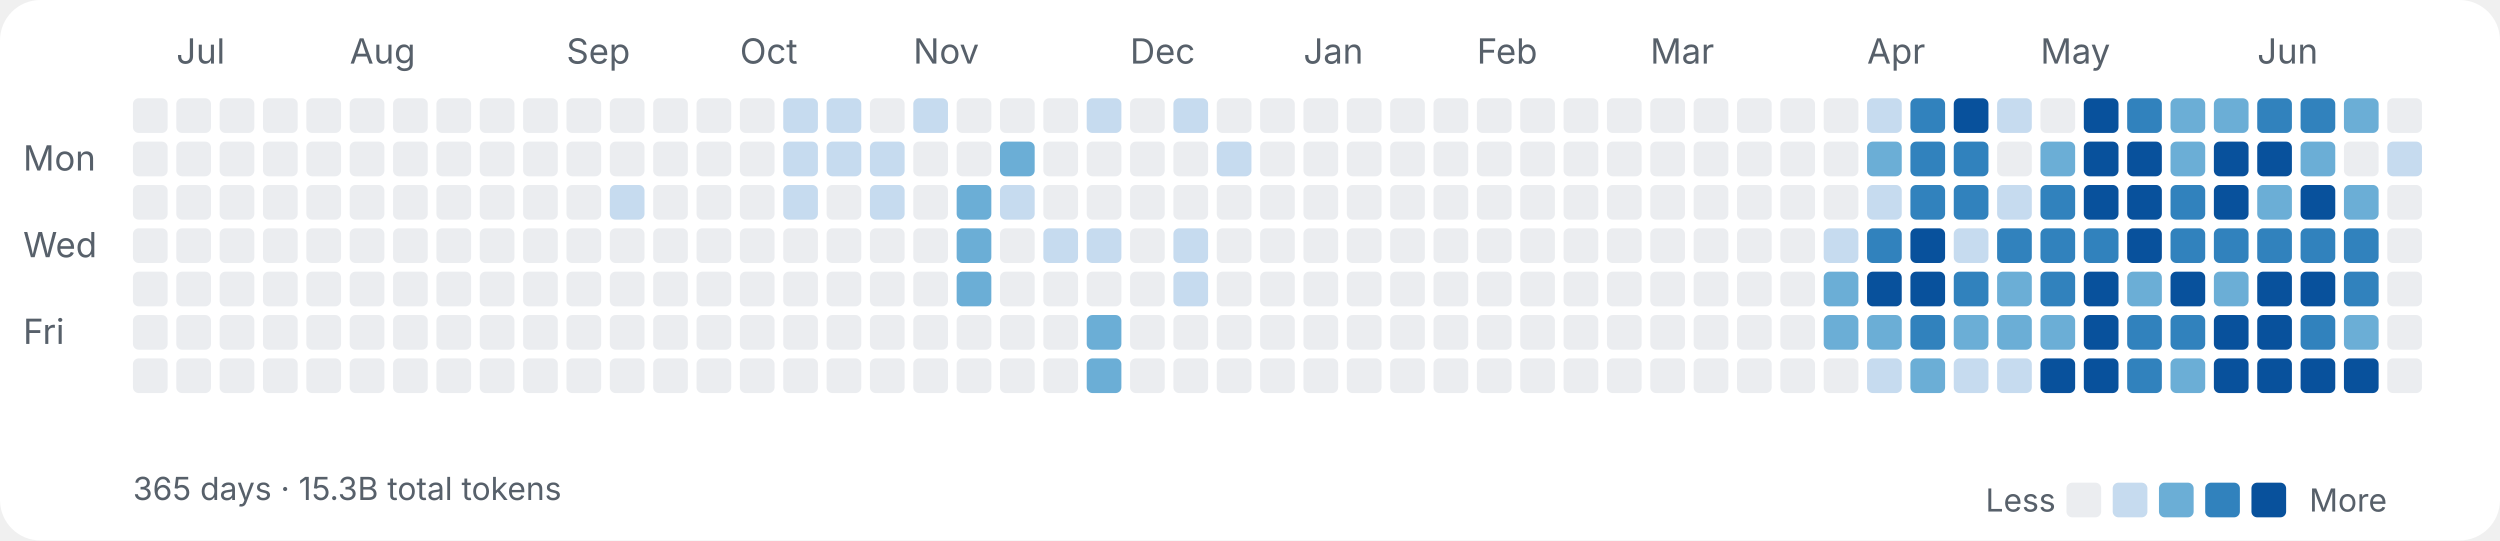
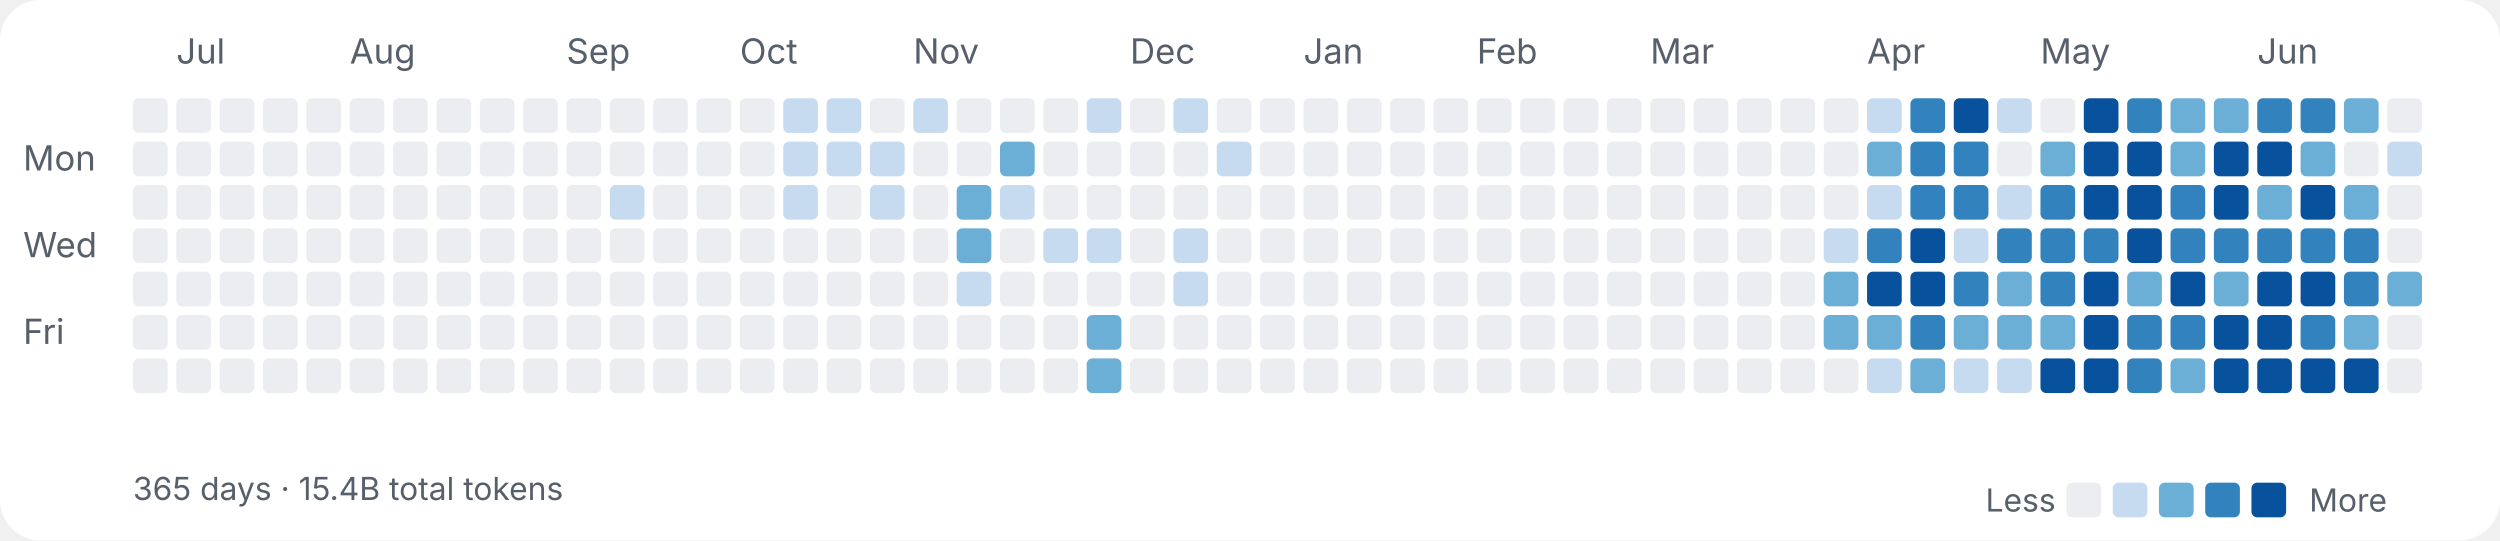
<svg xmlns="http://www.w3.org/2000/svg" width="865" height="187" viewBox="0 0 865 187" fill="none">
  <style>
.label{font:12px ui-sans-serif,system-ui,-apple-system,sans-serif;fill:#57606a}
.sub{font:11px ui-sans-serif,system-ui,-apple-system,sans-serif;fill:#57606a}
</style>
  <rect width="100%" height="100%" rx="14" fill="#ffffff" />
  <text class="label" x="8" y="59">Mon</text>
  <text class="label" x="8" y="89">Wed</text>
  <text class="label" x="8" y="119">Fri</text>
  <rect x="46" y="34" width="12" height="12" rx="2" fill="#ebedf0" />
  <rect x="46" y="49" width="12" height="12" rx="2" fill="#ebedf0" />
  <rect x="46" y="64" width="12" height="12" rx="2" fill="#ebedf0" />
  <rect x="46" y="79" width="12" height="12" rx="2" fill="#ebedf0" />
  <rect x="46" y="94" width="12" height="12" rx="2" fill="#ebedf0" />
  <rect x="46" y="109" width="12" height="12" rx="2" fill="#ebedf0" />
  <rect x="46" y="124" width="12" height="12" rx="2" fill="#ebedf0" />
  <text class="label" x="61" y="22">Jul</text>
  <rect x="61" y="34" width="12" height="12" rx="2" fill="#ebedf0" />
  <rect x="61" y="49" width="12" height="12" rx="2" fill="#ebedf0" />
  <rect x="61" y="64" width="12" height="12" rx="2" fill="#ebedf0" />
  <rect x="61" y="79" width="12" height="12" rx="2" fill="#ebedf0" />
  <rect x="61" y="94" width="12" height="12" rx="2" fill="#ebedf0" />
  <rect x="61" y="109" width="12" height="12" rx="2" fill="#ebedf0" />
  <rect x="61" y="124" width="12" height="12" rx="2" fill="#ebedf0" />
  <rect x="76" y="34" width="12" height="12" rx="2" fill="#ebedf0" />
  <rect x="76" y="49" width="12" height="12" rx="2" fill="#ebedf0" />
  <rect x="76" y="64" width="12" height="12" rx="2" fill="#ebedf0" />
  <rect x="76" y="79" width="12" height="12" rx="2" fill="#ebedf0" />
  <rect x="76" y="94" width="12" height="12" rx="2" fill="#ebedf0" />
  <rect x="76" y="109" width="12" height="12" rx="2" fill="#ebedf0" />
  <rect x="76" y="124" width="12" height="12" rx="2" fill="#ebedf0" />
  <rect x="91" y="34" width="12" height="12" rx="2" fill="#ebedf0" />
  <rect x="91" y="49" width="12" height="12" rx="2" fill="#ebedf0" />
  <rect x="91" y="64" width="12" height="12" rx="2" fill="#ebedf0" />
  <rect x="91" y="79" width="12" height="12" rx="2" fill="#ebedf0" />
  <rect x="91" y="94" width="12" height="12" rx="2" fill="#ebedf0" />
  <rect x="91" y="109" width="12" height="12" rx="2" fill="#ebedf0" />
  <rect x="91" y="124" width="12" height="12" rx="2" fill="#ebedf0" />
  <rect x="106" y="34" width="12" height="12" rx="2" fill="#ebedf0" />
  <rect x="106" y="49" width="12" height="12" rx="2" fill="#ebedf0" />
  <rect x="106" y="64" width="12" height="12" rx="2" fill="#ebedf0" />
  <rect x="106" y="79" width="12" height="12" rx="2" fill="#ebedf0" />
  <rect x="106" y="94" width="12" height="12" rx="2" fill="#ebedf0" />
  <rect x="106" y="109" width="12" height="12" rx="2" fill="#ebedf0" />
  <rect x="106" y="124" width="12" height="12" rx="2" fill="#ebedf0" />
  <text class="label" x="121" y="22">Aug</text>
  <rect x="121" y="34" width="12" height="12" rx="2" fill="#ebedf0" />
  <rect x="121" y="49" width="12" height="12" rx="2" fill="#ebedf0" />
  <rect x="121" y="64" width="12" height="12" rx="2" fill="#ebedf0" />
  <rect x="121" y="79" width="12" height="12" rx="2" fill="#ebedf0" />
  <rect x="121" y="94" width="12" height="12" rx="2" fill="#ebedf0" />
  <rect x="121" y="109" width="12" height="12" rx="2" fill="#ebedf0" />
  <rect x="121" y="124" width="12" height="12" rx="2" fill="#ebedf0" />
  <rect x="136" y="34" width="12" height="12" rx="2" fill="#ebedf0" />
  <rect x="136" y="49" width="12" height="12" rx="2" fill="#ebedf0" />
  <rect x="136" y="64" width="12" height="12" rx="2" fill="#ebedf0" />
  <rect x="136" y="79" width="12" height="12" rx="2" fill="#ebedf0" />
  <rect x="136" y="94" width="12" height="12" rx="2" fill="#ebedf0" />
  <rect x="136" y="109" width="12" height="12" rx="2" fill="#ebedf0" />
  <rect x="136" y="124" width="12" height="12" rx="2" fill="#ebedf0" />
  <rect x="151" y="34" width="12" height="12" rx="2" fill="#ebedf0" />
  <rect x="151" y="49" width="12" height="12" rx="2" fill="#ebedf0" />
  <rect x="151" y="64" width="12" height="12" rx="2" fill="#ebedf0" />
  <rect x="151" y="79" width="12" height="12" rx="2" fill="#ebedf0" />
  <rect x="151" y="94" width="12" height="12" rx="2" fill="#ebedf0" />
  <rect x="151" y="109" width="12" height="12" rx="2" fill="#ebedf0" />
  <rect x="151" y="124" width="12" height="12" rx="2" fill="#ebedf0" />
  <rect x="166" y="34" width="12" height="12" rx="2" fill="#ebedf0" />
  <rect x="166" y="49" width="12" height="12" rx="2" fill="#ebedf0" />
  <rect x="166" y="64" width="12" height="12" rx="2" fill="#ebedf0" />
  <rect x="166" y="79" width="12" height="12" rx="2" fill="#ebedf0" />
  <rect x="166" y="94" width="12" height="12" rx="2" fill="#ebedf0" />
  <rect x="166" y="109" width="12" height="12" rx="2" fill="#ebedf0" />
  <rect x="166" y="124" width="12" height="12" rx="2" fill="#ebedf0" />
  <rect x="181" y="34" width="12" height="12" rx="2" fill="#ebedf0" />
  <rect x="181" y="49" width="12" height="12" rx="2" fill="#ebedf0" />
  <rect x="181" y="64" width="12" height="12" rx="2" fill="#ebedf0" />
  <rect x="181" y="79" width="12" height="12" rx="2" fill="#ebedf0" />
  <rect x="181" y="94" width="12" height="12" rx="2" fill="#ebedf0" />
  <rect x="181" y="109" width="12" height="12" rx="2" fill="#ebedf0" />
  <rect x="181" y="124" width="12" height="12" rx="2" fill="#ebedf0" />
  <text class="label" x="196" y="22">Sep</text>
  <rect x="196" y="34" width="12" height="12" rx="2" fill="#ebedf0" />
  <rect x="196" y="49" width="12" height="12" rx="2" fill="#ebedf0" />
  <rect x="196" y="64" width="12" height="12" rx="2" fill="#ebedf0" />
  <rect x="196" y="79" width="12" height="12" rx="2" fill="#ebedf0" />
  <rect x="196" y="94" width="12" height="12" rx="2" fill="#ebedf0" />
  <rect x="196" y="109" width="12" height="12" rx="2" fill="#ebedf0" />
  <rect x="196" y="124" width="12" height="12" rx="2" fill="#ebedf0" />
  <rect x="211" y="34" width="12" height="12" rx="2" fill="#ebedf0" />
  <rect x="211" y="49" width="12" height="12" rx="2" fill="#ebedf0" />
  <rect x="211" y="64" width="12" height="12" rx="2" fill="#c6dbef" />
  <rect x="211" y="79" width="12" height="12" rx="2" fill="#ebedf0" />
  <rect x="211" y="94" width="12" height="12" rx="2" fill="#ebedf0" />
  <rect x="211" y="109" width="12" height="12" rx="2" fill="#ebedf0" />
  <rect x="211" y="124" width="12" height="12" rx="2" fill="#ebedf0" />
  <rect x="226" y="34" width="12" height="12" rx="2" fill="#ebedf0" />
  <rect x="226" y="49" width="12" height="12" rx="2" fill="#ebedf0" />
  <rect x="226" y="64" width="12" height="12" rx="2" fill="#ebedf0" />
  <rect x="226" y="79" width="12" height="12" rx="2" fill="#ebedf0" />
  <rect x="226" y="94" width="12" height="12" rx="2" fill="#ebedf0" />
  <rect x="226" y="109" width="12" height="12" rx="2" fill="#ebedf0" />
  <rect x="226" y="124" width="12" height="12" rx="2" fill="#ebedf0" />
  <rect x="241" y="34" width="12" height="12" rx="2" fill="#ebedf0" />
  <rect x="241" y="49" width="12" height="12" rx="2" fill="#ebedf0" />
  <rect x="241" y="64" width="12" height="12" rx="2" fill="#ebedf0" />
  <rect x="241" y="79" width="12" height="12" rx="2" fill="#ebedf0" />
  <rect x="241" y="94" width="12" height="12" rx="2" fill="#ebedf0" />
  <rect x="241" y="109" width="12" height="12" rx="2" fill="#ebedf0" />
  <rect x="241" y="124" width="12" height="12" rx="2" fill="#ebedf0" />
  <text class="label" x="256" y="22">Oct</text>
  <rect x="256" y="34" width="12" height="12" rx="2" fill="#ebedf0" />
  <rect x="256" y="49" width="12" height="12" rx="2" fill="#ebedf0" />
  <rect x="256" y="64" width="12" height="12" rx="2" fill="#ebedf0" />
  <rect x="256" y="79" width="12" height="12" rx="2" fill="#ebedf0" />
  <rect x="256" y="94" width="12" height="12" rx="2" fill="#ebedf0" />
  <rect x="256" y="109" width="12" height="12" rx="2" fill="#ebedf0" />
  <rect x="256" y="124" width="12" height="12" rx="2" fill="#ebedf0" />
  <rect x="271" y="34" width="12" height="12" rx="2" fill="#c6dbef" />
  <rect x="271" y="49" width="12" height="12" rx="2" fill="#c6dbef" />
  <rect x="271" y="64" width="12" height="12" rx="2" fill="#c6dbef" />
  <rect x="271" y="79" width="12" height="12" rx="2" fill="#ebedf0" />
  <rect x="271" y="94" width="12" height="12" rx="2" fill="#ebedf0" />
  <rect x="271" y="109" width="12" height="12" rx="2" fill="#ebedf0" />
  <rect x="271" y="124" width="12" height="12" rx="2" fill="#ebedf0" />
  <rect x="286" y="34" width="12" height="12" rx="2" fill="#c6dbef" />
  <rect x="286" y="49" width="12" height="12" rx="2" fill="#c6dbef" />
  <rect x="286" y="64" width="12" height="12" rx="2" fill="#ebedf0" />
  <rect x="286" y="79" width="12" height="12" rx="2" fill="#ebedf0" />
  <rect x="286" y="94" width="12" height="12" rx="2" fill="#ebedf0" />
  <rect x="286" y="109" width="12" height="12" rx="2" fill="#ebedf0" />
  <rect x="286" y="124" width="12" height="12" rx="2" fill="#ebedf0" />
  <rect x="301" y="34" width="12" height="12" rx="2" fill="#ebedf0" />
  <rect x="301" y="49" width="12" height="12" rx="2" fill="#c6dbef" />
  <rect x="301" y="64" width="12" height="12" rx="2" fill="#c6dbef" />
  <rect x="301" y="79" width="12" height="12" rx="2" fill="#ebedf0" />
  <rect x="301" y="94" width="12" height="12" rx="2" fill="#ebedf0" />
  <rect x="301" y="109" width="12" height="12" rx="2" fill="#ebedf0" />
  <rect x="301" y="124" width="12" height="12" rx="2" fill="#ebedf0" />
  <text class="label" x="316" y="22">Nov</text>
  <rect x="316" y="34" width="12" height="12" rx="2" fill="#c6dbef" />
  <rect x="316" y="49" width="12" height="12" rx="2" fill="#ebedf0" />
  <rect x="316" y="64" width="12" height="12" rx="2" fill="#ebedf0" />
  <rect x="316" y="79" width="12" height="12" rx="2" fill="#ebedf0" />
  <rect x="316" y="94" width="12" height="12" rx="2" fill="#ebedf0" />
  <rect x="316" y="109" width="12" height="12" rx="2" fill="#ebedf0" />
  <rect x="316" y="124" width="12" height="12" rx="2" fill="#ebedf0" />
  <rect x="331" y="34" width="12" height="12" rx="2" fill="#ebedf0" />
  <rect x="331" y="49" width="12" height="12" rx="2" fill="#ebedf0" />
  <rect x="331" y="64" width="12" height="12" rx="2" fill="#6baed6" />
  <rect x="331" y="79" width="12" height="12" rx="2" fill="#6baed6" />
-   <rect x="331" y="94" width="12" height="12" rx="2" fill="#6baed6" />
+   <rect x="331" y="94" width="12" height="12" rx="2" fill="#c6dbef" />
  <rect x="331" y="109" width="12" height="12" rx="2" fill="#ebedf0" />
  <rect x="331" y="124" width="12" height="12" rx="2" fill="#ebedf0" />
  <rect x="346" y="34" width="12" height="12" rx="2" fill="#ebedf0" />
  <rect x="346" y="49" width="12" height="12" rx="2" fill="#6baed6" />
  <rect x="346" y="64" width="12" height="12" rx="2" fill="#c6dbef" />
  <rect x="346" y="79" width="12" height="12" rx="2" fill="#ebedf0" />
  <rect x="346" y="94" width="12" height="12" rx="2" fill="#ebedf0" />
  <rect x="346" y="109" width="12" height="12" rx="2" fill="#ebedf0" />
  <rect x="346" y="124" width="12" height="12" rx="2" fill="#ebedf0" />
  <rect x="361" y="34" width="12" height="12" rx="2" fill="#ebedf0" />
  <rect x="361" y="49" width="12" height="12" rx="2" fill="#ebedf0" />
  <rect x="361" y="64" width="12" height="12" rx="2" fill="#ebedf0" />
  <rect x="361" y="79" width="12" height="12" rx="2" fill="#c6dbef" />
  <rect x="361" y="94" width="12" height="12" rx="2" fill="#ebedf0" />
  <rect x="361" y="109" width="12" height="12" rx="2" fill="#ebedf0" />
  <rect x="361" y="124" width="12" height="12" rx="2" fill="#ebedf0" />
  <rect x="376" y="34" width="12" height="12" rx="2" fill="#c6dbef" />
  <rect x="376" y="49" width="12" height="12" rx="2" fill="#ebedf0" />
  <rect x="376" y="64" width="12" height="12" rx="2" fill="#ebedf0" />
  <rect x="376" y="79" width="12" height="12" rx="2" fill="#c6dbef" />
  <rect x="376" y="94" width="12" height="12" rx="2" fill="#ebedf0" />
  <rect x="376" y="109" width="12" height="12" rx="2" fill="#6baed6" />
  <rect x="376" y="124" width="12" height="12" rx="2" fill="#6baed6" />
  <text class="label" x="391" y="22">Dec</text>
  <rect x="391" y="34" width="12" height="12" rx="2" fill="#ebedf0" />
  <rect x="391" y="49" width="12" height="12" rx="2" fill="#ebedf0" />
  <rect x="391" y="64" width="12" height="12" rx="2" fill="#ebedf0" />
  <rect x="391" y="79" width="12" height="12" rx="2" fill="#ebedf0" />
  <rect x="391" y="94" width="12" height="12" rx="2" fill="#ebedf0" />
  <rect x="391" y="109" width="12" height="12" rx="2" fill="#ebedf0" />
  <rect x="391" y="124" width="12" height="12" rx="2" fill="#ebedf0" />
  <rect x="406" y="34" width="12" height="12" rx="2" fill="#c6dbef" />
  <rect x="406" y="49" width="12" height="12" rx="2" fill="#ebedf0" />
  <rect x="406" y="64" width="12" height="12" rx="2" fill="#ebedf0" />
  <rect x="406" y="79" width="12" height="12" rx="2" fill="#c6dbef" />
  <rect x="406" y="94" width="12" height="12" rx="2" fill="#c6dbef" />
  <rect x="406" y="109" width="12" height="12" rx="2" fill="#ebedf0" />
  <rect x="406" y="124" width="12" height="12" rx="2" fill="#ebedf0" />
  <rect x="421" y="34" width="12" height="12" rx="2" fill="#ebedf0" />
  <rect x="421" y="49" width="12" height="12" rx="2" fill="#c6dbef" />
  <rect x="421" y="64" width="12" height="12" rx="2" fill="#ebedf0" />
  <rect x="421" y="79" width="12" height="12" rx="2" fill="#ebedf0" />
  <rect x="421" y="94" width="12" height="12" rx="2" fill="#ebedf0" />
  <rect x="421" y="109" width="12" height="12" rx="2" fill="#ebedf0" />
  <rect x="421" y="124" width="12" height="12" rx="2" fill="#ebedf0" />
  <rect x="436" y="34" width="12" height="12" rx="2" fill="#ebedf0" />
  <rect x="436" y="49" width="12" height="12" rx="2" fill="#ebedf0" />
  <rect x="436" y="64" width="12" height="12" rx="2" fill="#ebedf0" />
  <rect x="436" y="79" width="12" height="12" rx="2" fill="#ebedf0" />
  <rect x="436" y="94" width="12" height="12" rx="2" fill="#ebedf0" />
  <rect x="436" y="109" width="12" height="12" rx="2" fill="#ebedf0" />
  <rect x="436" y="124" width="12" height="12" rx="2" fill="#ebedf0" />
  <text class="label" x="451" y="22">Jan</text>
  <rect x="451" y="34" width="12" height="12" rx="2" fill="#ebedf0" />
  <rect x="451" y="49" width="12" height="12" rx="2" fill="#ebedf0" />
  <rect x="451" y="64" width="12" height="12" rx="2" fill="#ebedf0" />
  <rect x="451" y="79" width="12" height="12" rx="2" fill="#ebedf0" />
  <rect x="451" y="94" width="12" height="12" rx="2" fill="#ebedf0" />
  <rect x="451" y="109" width="12" height="12" rx="2" fill="#ebedf0" />
  <rect x="451" y="124" width="12" height="12" rx="2" fill="#ebedf0" />
  <rect x="466" y="34" width="12" height="12" rx="2" fill="#ebedf0" />
  <rect x="466" y="49" width="12" height="12" rx="2" fill="#ebedf0" />
  <rect x="466" y="64" width="12" height="12" rx="2" fill="#ebedf0" />
  <rect x="466" y="79" width="12" height="12" rx="2" fill="#ebedf0" />
  <rect x="466" y="94" width="12" height="12" rx="2" fill="#ebedf0" />
  <rect x="466" y="109" width="12" height="12" rx="2" fill="#ebedf0" />
  <rect x="466" y="124" width="12" height="12" rx="2" fill="#ebedf0" />
  <rect x="481" y="34" width="12" height="12" rx="2" fill="#ebedf0" />
  <rect x="481" y="49" width="12" height="12" rx="2" fill="#ebedf0" />
  <rect x="481" y="64" width="12" height="12" rx="2" fill="#ebedf0" />
  <rect x="481" y="79" width="12" height="12" rx="2" fill="#ebedf0" />
  <rect x="481" y="94" width="12" height="12" rx="2" fill="#ebedf0" />
  <rect x="481" y="109" width="12" height="12" rx="2" fill="#ebedf0" />
  <rect x="481" y="124" width="12" height="12" rx="2" fill="#ebedf0" />
  <rect x="496" y="34" width="12" height="12" rx="2" fill="#ebedf0" />
  <rect x="496" y="49" width="12" height="12" rx="2" fill="#ebedf0" />
  <rect x="496" y="64" width="12" height="12" rx="2" fill="#ebedf0" />
  <rect x="496" y="79" width="12" height="12" rx="2" fill="#ebedf0" />
  <rect x="496" y="94" width="12" height="12" rx="2" fill="#ebedf0" />
  <rect x="496" y="109" width="12" height="12" rx="2" fill="#ebedf0" />
  <rect x="496" y="124" width="12" height="12" rx="2" fill="#ebedf0" />
  <text class="label" x="511" y="22">Feb</text>
  <rect x="511" y="34" width="12" height="12" rx="2" fill="#ebedf0" />
  <rect x="511" y="49" width="12" height="12" rx="2" fill="#ebedf0" />
  <rect x="511" y="64" width="12" height="12" rx="2" fill="#ebedf0" />
  <rect x="511" y="79" width="12" height="12" rx="2" fill="#ebedf0" />
  <rect x="511" y="94" width="12" height="12" rx="2" fill="#ebedf0" />
  <rect x="511" y="109" width="12" height="12" rx="2" fill="#ebedf0" />
  <rect x="511" y="124" width="12" height="12" rx="2" fill="#ebedf0" />
  <rect x="526" y="34" width="12" height="12" rx="2" fill="#ebedf0" />
  <rect x="526" y="49" width="12" height="12" rx="2" fill="#ebedf0" />
  <rect x="526" y="64" width="12" height="12" rx="2" fill="#ebedf0" />
  <rect x="526" y="79" width="12" height="12" rx="2" fill="#ebedf0" />
  <rect x="526" y="94" width="12" height="12" rx="2" fill="#ebedf0" />
  <rect x="526" y="109" width="12" height="12" rx="2" fill="#ebedf0" />
  <rect x="526" y="124" width="12" height="12" rx="2" fill="#ebedf0" />
  <rect x="541" y="34" width="12" height="12" rx="2" fill="#ebedf0" />
  <rect x="541" y="49" width="12" height="12" rx="2" fill="#ebedf0" />
  <rect x="541" y="64" width="12" height="12" rx="2" fill="#ebedf0" />
  <rect x="541" y="79" width="12" height="12" rx="2" fill="#ebedf0" />
  <rect x="541" y="94" width="12" height="12" rx="2" fill="#ebedf0" />
  <rect x="541" y="109" width="12" height="12" rx="2" fill="#ebedf0" />
  <rect x="541" y="124" width="12" height="12" rx="2" fill="#ebedf0" />
  <rect x="556" y="34" width="12" height="12" rx="2" fill="#ebedf0" />
  <rect x="556" y="49" width="12" height="12" rx="2" fill="#ebedf0" />
  <rect x="556" y="64" width="12" height="12" rx="2" fill="#ebedf0" />
  <rect x="556" y="79" width="12" height="12" rx="2" fill="#ebedf0" />
  <rect x="556" y="94" width="12" height="12" rx="2" fill="#ebedf0" />
  <rect x="556" y="109" width="12" height="12" rx="2" fill="#ebedf0" />
  <rect x="556" y="124" width="12" height="12" rx="2" fill="#ebedf0" />
  <text class="label" x="571" y="22">Mar</text>
  <rect x="571" y="34" width="12" height="12" rx="2" fill="#ebedf0" />
  <rect x="571" y="49" width="12" height="12" rx="2" fill="#ebedf0" />
  <rect x="571" y="64" width="12" height="12" rx="2" fill="#ebedf0" />
  <rect x="571" y="79" width="12" height="12" rx="2" fill="#ebedf0" />
  <rect x="571" y="94" width="12" height="12" rx="2" fill="#ebedf0" />
  <rect x="571" y="109" width="12" height="12" rx="2" fill="#ebedf0" />
  <rect x="571" y="124" width="12" height="12" rx="2" fill="#ebedf0" />
  <rect x="586" y="34" width="12" height="12" rx="2" fill="#ebedf0" />
  <rect x="586" y="49" width="12" height="12" rx="2" fill="#ebedf0" />
  <rect x="586" y="64" width="12" height="12" rx="2" fill="#ebedf0" />
  <rect x="586" y="79" width="12" height="12" rx="2" fill="#ebedf0" />
  <rect x="586" y="94" width="12" height="12" rx="2" fill="#ebedf0" />
  <rect x="586" y="109" width="12" height="12" rx="2" fill="#ebedf0" />
  <rect x="586" y="124" width="12" height="12" rx="2" fill="#ebedf0" />
  <rect x="601" y="34" width="12" height="12" rx="2" fill="#ebedf0" />
  <rect x="601" y="49" width="12" height="12" rx="2" fill="#ebedf0" />
  <rect x="601" y="64" width="12" height="12" rx="2" fill="#ebedf0" />
  <rect x="601" y="79" width="12" height="12" rx="2" fill="#ebedf0" />
  <rect x="601" y="94" width="12" height="12" rx="2" fill="#ebedf0" />
  <rect x="601" y="109" width="12" height="12" rx="2" fill="#ebedf0" />
  <rect x="601" y="124" width="12" height="12" rx="2" fill="#ebedf0" />
  <rect x="616" y="34" width="12" height="12" rx="2" fill="#ebedf0" />
  <rect x="616" y="49" width="12" height="12" rx="2" fill="#ebedf0" />
  <rect x="616" y="64" width="12" height="12" rx="2" fill="#ebedf0" />
  <rect x="616" y="79" width="12" height="12" rx="2" fill="#ebedf0" />
  <rect x="616" y="94" width="12" height="12" rx="2" fill="#ebedf0" />
  <rect x="616" y="109" width="12" height="12" rx="2" fill="#ebedf0" />
  <rect x="616" y="124" width="12" height="12" rx="2" fill="#ebedf0" />
  <rect x="631" y="34" width="12" height="12" rx="2" fill="#ebedf0" />
  <rect x="631" y="49" width="12" height="12" rx="2" fill="#ebedf0" />
  <rect x="631" y="64" width="12" height="12" rx="2" fill="#ebedf0" />
  <rect x="631" y="79" width="12" height="12" rx="2" fill="#c6dbef" />
  <rect x="631" y="94" width="12" height="12" rx="2" fill="#6baed6" />
  <rect x="631" y="109" width="12" height="12" rx="2" fill="#6baed6" />
  <rect x="631" y="124" width="12" height="12" rx="2" fill="#ebedf0" />
  <text class="label" x="646" y="22">Apr</text>
  <rect x="646" y="34" width="12" height="12" rx="2" fill="#c6dbef" />
  <rect x="646" y="49" width="12" height="12" rx="2" fill="#6baed6" />
  <rect x="646" y="64" width="12" height="12" rx="2" fill="#c6dbef" />
  <rect x="646" y="79" width="12" height="12" rx="2" fill="#3182bd" />
  <rect x="646" y="94" width="12" height="12" rx="2" fill="#08519c" />
  <rect x="646" y="109" width="12" height="12" rx="2" fill="#6baed6" />
  <rect x="646" y="124" width="12" height="12" rx="2" fill="#c6dbef" />
  <rect x="661" y="34" width="12" height="12" rx="2" fill="#3182bd" />
  <rect x="661" y="49" width="12" height="12" rx="2" fill="#3182bd" />
  <rect x="661" y="64" width="12" height="12" rx="2" fill="#3182bd" />
  <rect x="661" y="79" width="12" height="12" rx="2" fill="#08519c" />
  <rect x="661" y="94" width="12" height="12" rx="2" fill="#08519c" />
  <rect x="661" y="109" width="12" height="12" rx="2" fill="#3182bd" />
  <rect x="661" y="124" width="12" height="12" rx="2" fill="#6baed6" />
  <rect x="676" y="34" width="12" height="12" rx="2" fill="#08519c" />
  <rect x="676" y="49" width="12" height="12" rx="2" fill="#3182bd" />
  <rect x="676" y="64" width="12" height="12" rx="2" fill="#3182bd" />
  <rect x="676" y="79" width="12" height="12" rx="2" fill="#c6dbef" />
  <rect x="676" y="94" width="12" height="12" rx="2" fill="#3182bd" />
  <rect x="676" y="109" width="12" height="12" rx="2" fill="#6baed6" />
  <rect x="676" y="124" width="12" height="12" rx="2" fill="#c6dbef" />
  <rect x="691" y="34" width="12" height="12" rx="2" fill="#c6dbef" />
  <rect x="691" y="49" width="12" height="12" rx="2" fill="#ebedf0" />
  <rect x="691" y="64" width="12" height="12" rx="2" fill="#c6dbef" />
  <rect x="691" y="79" width="12" height="12" rx="2" fill="#3182bd" />
  <rect x="691" y="94" width="12" height="12" rx="2" fill="#6baed6" />
  <rect x="691" y="109" width="12" height="12" rx="2" fill="#6baed6" />
  <rect x="691" y="124" width="12" height="12" rx="2" fill="#c6dbef" />
  <text class="label" x="706" y="22">May</text>
  <rect x="706" y="34" width="12" height="12" rx="2" fill="#ebedf0" />
  <rect x="706" y="49" width="12" height="12" rx="2" fill="#6baed6" />
  <rect x="706" y="64" width="12" height="12" rx="2" fill="#3182bd" />
  <rect x="706" y="79" width="12" height="12" rx="2" fill="#3182bd" />
  <rect x="706" y="94" width="12" height="12" rx="2" fill="#3182bd" />
  <rect x="706" y="109" width="12" height="12" rx="2" fill="#6baed6" />
  <rect x="706" y="124" width="12" height="12" rx="2" fill="#08519c" />
  <rect x="721" y="34" width="12" height="12" rx="2" fill="#08519c" />
  <rect x="721" y="49" width="12" height="12" rx="2" fill="#08519c" />
  <rect x="721" y="64" width="12" height="12" rx="2" fill="#08519c" />
  <rect x="721" y="79" width="12" height="12" rx="2" fill="#3182bd" />
  <rect x="721" y="94" width="12" height="12" rx="2" fill="#08519c" />
  <rect x="721" y="109" width="12" height="12" rx="2" fill="#08519c" />
  <rect x="721" y="124" width="12" height="12" rx="2" fill="#08519c" />
  <rect x="736" y="34" width="12" height="12" rx="2" fill="#3182bd" />
  <rect x="736" y="49" width="12" height="12" rx="2" fill="#08519c" />
  <rect x="736" y="64" width="12" height="12" rx="2" fill="#08519c" />
  <rect x="736" y="79" width="12" height="12" rx="2" fill="#08519c" />
  <rect x="736" y="94" width="12" height="12" rx="2" fill="#6baed6" />
  <rect x="736" y="109" width="12" height="12" rx="2" fill="#3182bd" />
  <rect x="736" y="124" width="12" height="12" rx="2" fill="#3182bd" />
  <rect x="751" y="34" width="12" height="12" rx="2" fill="#6baed6" />
  <rect x="751" y="49" width="12" height="12" rx="2" fill="#6baed6" />
  <rect x="751" y="64" width="12" height="12" rx="2" fill="#3182bd" />
  <rect x="751" y="79" width="12" height="12" rx="2" fill="#3182bd" />
  <rect x="751" y="94" width="12" height="12" rx="2" fill="#08519c" />
  <rect x="751" y="109" width="12" height="12" rx="2" fill="#3182bd" />
  <rect x="751" y="124" width="12" height="12" rx="2" fill="#6baed6" />
  <rect x="766" y="34" width="12" height="12" rx="2" fill="#6baed6" />
  <rect x="766" y="49" width="12" height="12" rx="2" fill="#08519c" />
  <rect x="766" y="64" width="12" height="12" rx="2" fill="#08519c" />
  <rect x="766" y="79" width="12" height="12" rx="2" fill="#3182bd" />
  <rect x="766" y="94" width="12" height="12" rx="2" fill="#6baed6" />
  <rect x="766" y="109" width="12" height="12" rx="2" fill="#08519c" />
  <rect x="766" y="124" width="12" height="12" rx="2" fill="#08519c" />
  <text class="label" x="781" y="22">Jun</text>
  <rect x="781" y="34" width="12" height="12" rx="2" fill="#3182bd" />
  <rect x="781" y="49" width="12" height="12" rx="2" fill="#08519c" />
  <rect x="781" y="64" width="12" height="12" rx="2" fill="#6baed6" />
  <rect x="781" y="79" width="12" height="12" rx="2" fill="#3182bd" />
  <rect x="781" y="94" width="12" height="12" rx="2" fill="#08519c" />
  <rect x="781" y="109" width="12" height="12" rx="2" fill="#08519c" />
  <rect x="781" y="124" width="12" height="12" rx="2" fill="#08519c" />
  <rect x="796" y="34" width="12" height="12" rx="2" fill="#3182bd" />
  <rect x="796" y="49" width="12" height="12" rx="2" fill="#6baed6" />
  <rect x="796" y="64" width="12" height="12" rx="2" fill="#08519c" />
  <rect x="796" y="79" width="12" height="12" rx="2" fill="#3182bd" />
  <rect x="796" y="94" width="12" height="12" rx="2" fill="#08519c" />
  <rect x="796" y="109" width="12" height="12" rx="2" fill="#3182bd" />
  <rect x="796" y="124" width="12" height="12" rx="2" fill="#08519c" />
  <rect x="811" y="34" width="12" height="12" rx="2" fill="#6baed6" />
  <rect x="811" y="49" width="12" height="12" rx="2" fill="#ebedf0" />
  <rect x="811" y="64" width="12" height="12" rx="2" fill="#6baed6" />
  <rect x="811" y="79" width="12" height="12" rx="2" fill="#3182bd" />
  <rect x="811" y="94" width="12" height="12" rx="2" fill="#3182bd" />
  <rect x="811" y="109" width="12" height="12" rx="2" fill="#6baed6" />
  <rect x="811" y="124" width="12" height="12" rx="2" fill="#08519c" />
  <rect x="826" y="34" width="12" height="12" rx="2" fill="#ebedf0" />
  <rect x="826" y="49" width="12" height="12" rx="2" fill="#c6dbef" />
  <rect x="826" y="64" width="12" height="12" rx="2" fill="#ebedf0" />
  <rect x="826" y="79" width="12" height="12" rx="2" fill="#ebedf0" />
-   <rect x="826" y="94" width="12" height="12" rx="2" fill="#ebedf0" />
+   <rect x="826" y="94" width="12" height="12" rx="2" fill="#6baed6" />
  <rect x="826" y="109" width="12" height="12" rx="2" fill="#ebedf0" />
  <rect x="826" y="124" width="12" height="12" rx="2" fill="#ebedf0" />
  <text class="sub" x="687" y="177">Less</text>
  <rect x="715" y="167" width="12" height="12" rx="2" fill="#ebedf0" />
  <rect x="731" y="167" width="12" height="12" rx="2" fill="#c6dbef" />
  <rect x="747" y="167" width="12" height="12" rx="2" fill="#6baed6" />
  <rect x="763" y="167" width="12" height="12" rx="2" fill="#3182bd" />
  <rect x="779" y="167" width="12" height="12" rx="2" fill="#08519c" />
  <text class="sub" x="799" y="177">More</text>
-   <text class="sub" x="46" y="173">365 days · 15.3B total tokens</text>
+   <text class="sub" x="46" y="173">365 days · 15.4B total tokens</text>
</svg>
